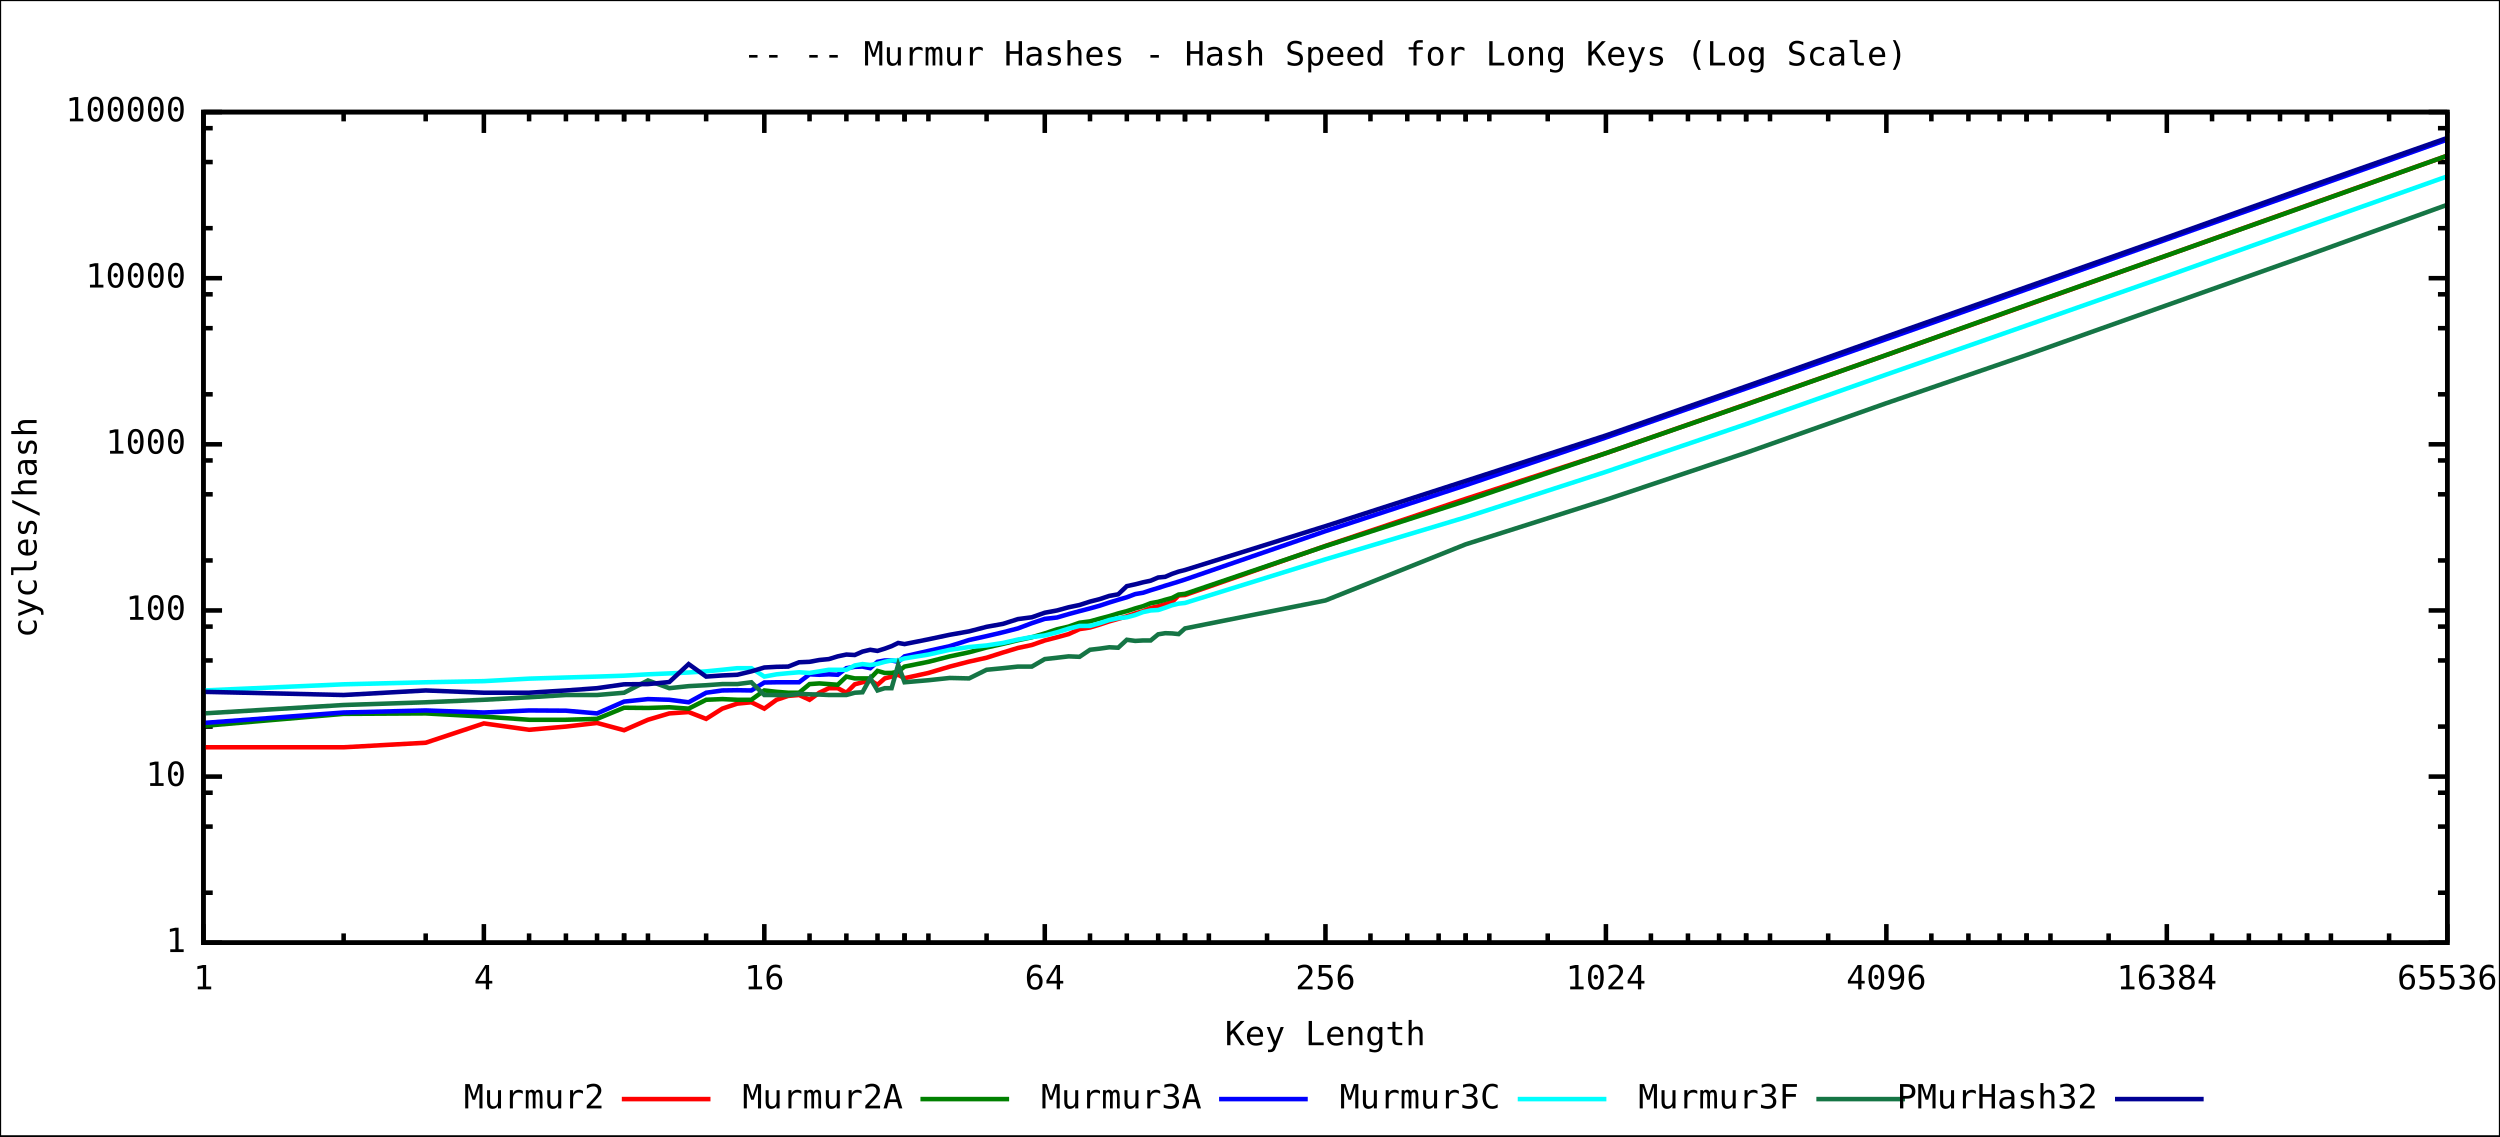
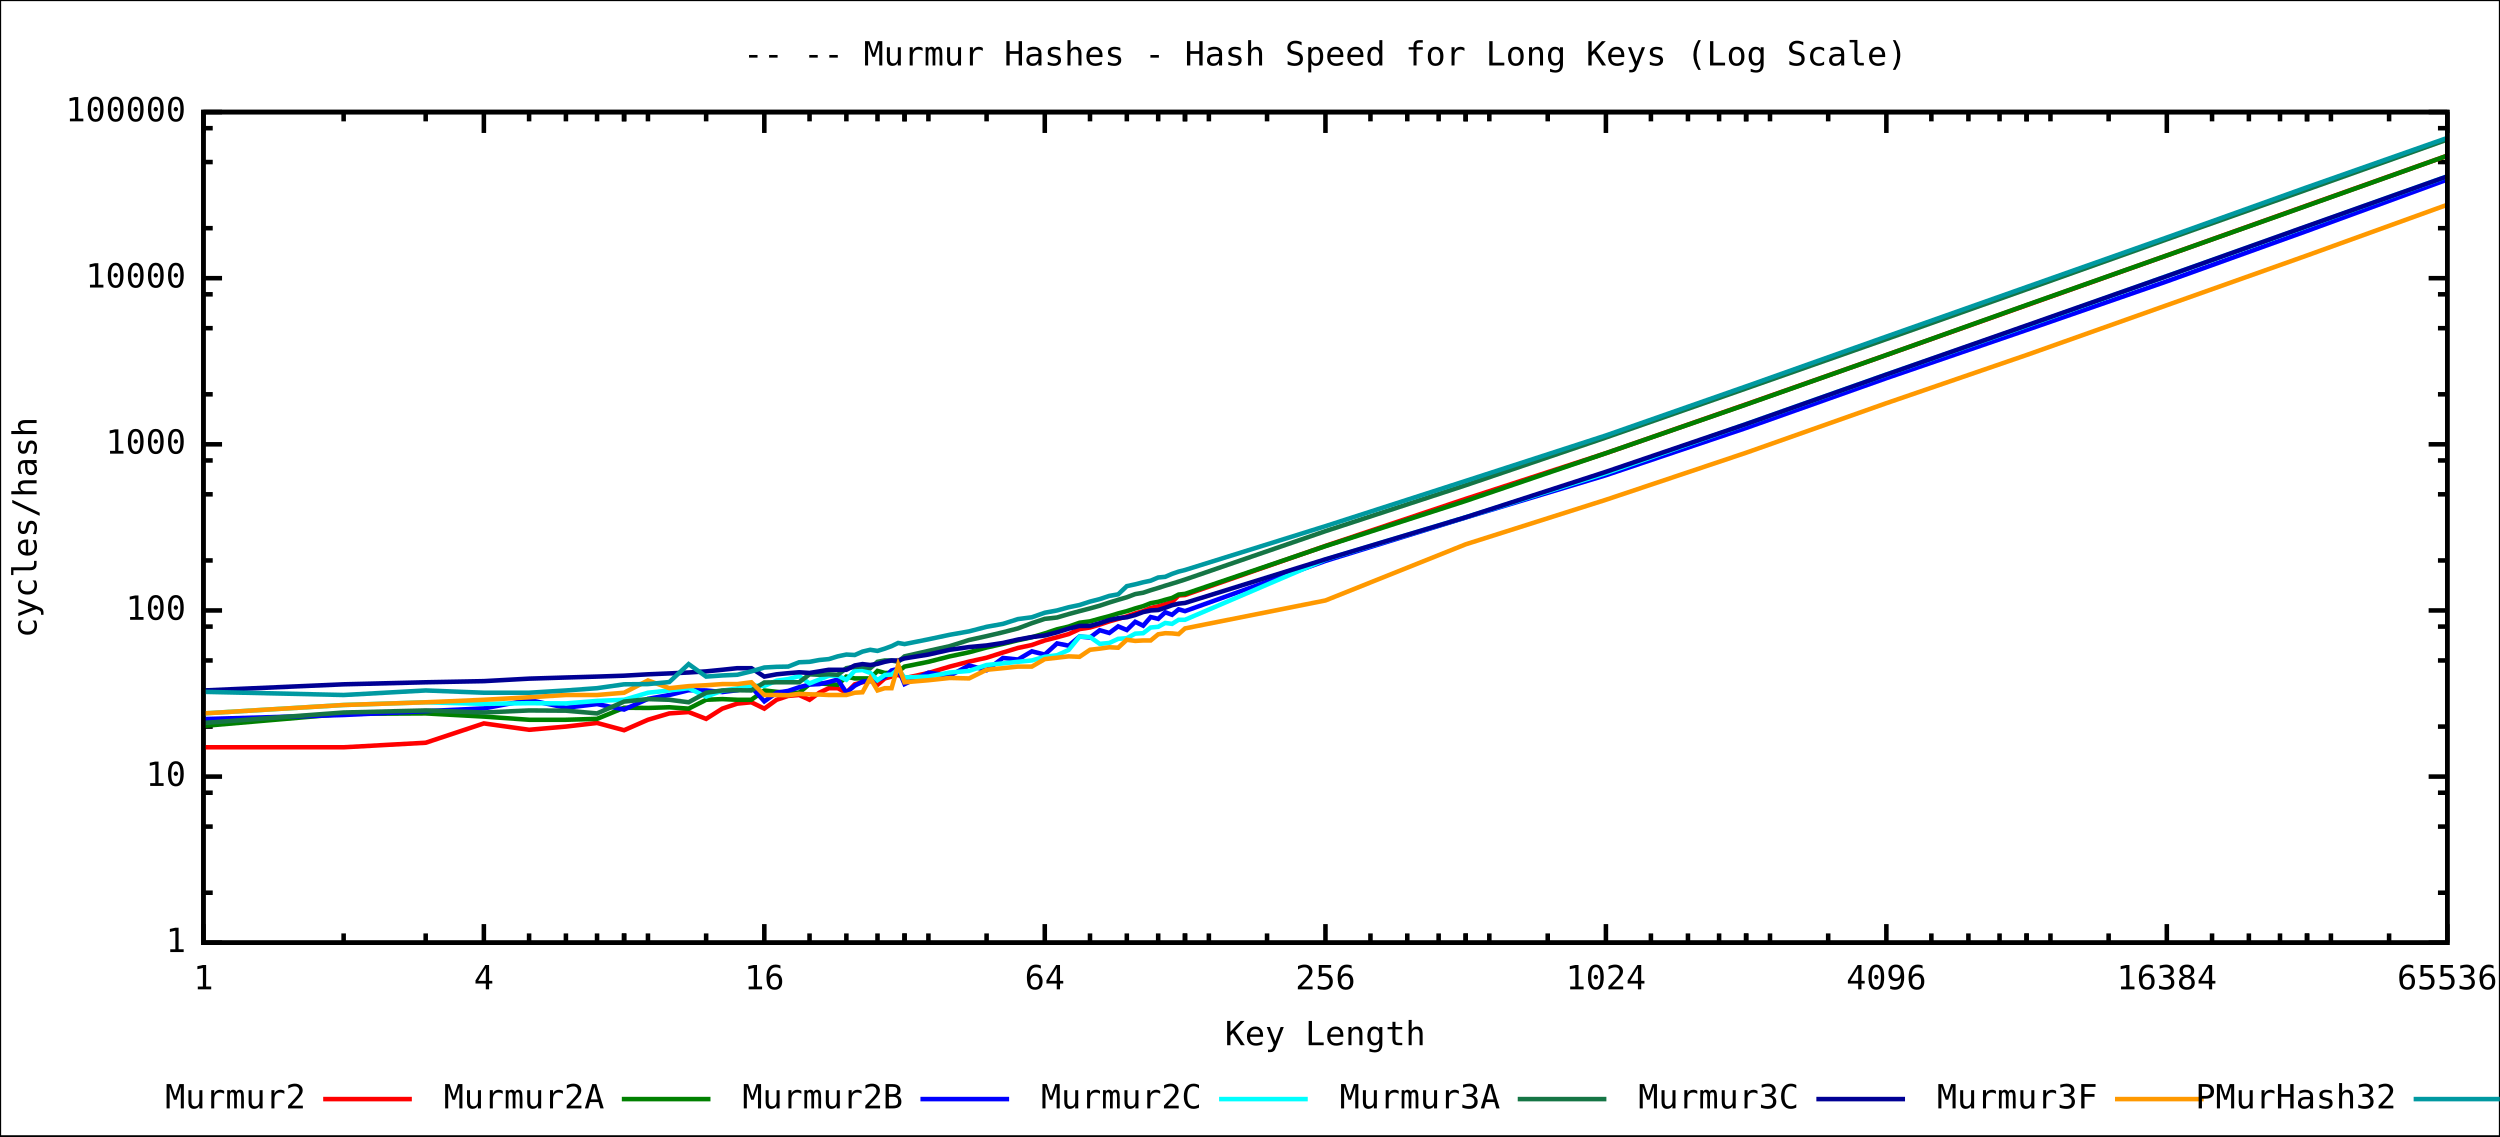
<svg xmlns="http://www.w3.org/2000/svg" xmlns:xlink="http://www.w3.org/1999/xlink" width="1100" height="500" viewBox="0 0 1100 500">
  <rect x="0" y="0" width="1100" height="500" fill="#ffffff" stroke="black" stroke-width="1" />
  <g id="gnuplot_canvas">
    <defs>
      <circle id="gpDot" r="0.5" stroke-width="0.5" />
      <path id="gpPt0" stroke-width="0.244" stroke="currentColor" d="M-1,0 h2 M0,-1 v2" />
      <path id="gpPt1" stroke-width="0.244" stroke="currentColor" d="M-1,-1 L1,1 M1,-1 L-1,1" />
      <path id="gpPt2" stroke-width="0.244" stroke="currentColor" d="M-1,0 L1,0 M0,-1 L0,1 M-1,-1 L1,1 M-1,1 L1,-1" />
      <rect id="gpPt3" stroke-width="0.244" stroke="currentColor" x="-1" y="-1" width="2" height="2" />
      <rect id="gpPt4" stroke-width="0.244" stroke="currentColor" fill="currentColor" x="-1" y="-1" width="2" height="2" />
      <circle id="gpPt5" stroke-width="0.244" stroke="currentColor" cx="0" cy="0" r="1" />
      <use xlink:href="#gpPt5" id="gpPt6" fill="currentColor" stroke="none" />
      <path id="gpPt7" stroke-width="0.244" stroke="currentColor" d="M0,-1.33 L-1.33,0.67 L1.33,0.67 z" />
      <use xlink:href="#gpPt7" id="gpPt8" fill="currentColor" stroke="none" />
      <use xlink:href="#gpPt7" id="gpPt9" stroke="currentColor" transform="rotate(180)" />
      <use xlink:href="#gpPt9" id="gpPt10" fill="currentColor" stroke="none" />
      <use xlink:href="#gpPt3" id="gpPt11" stroke="currentColor" transform="rotate(45)" />
      <use xlink:href="#gpPt11" id="gpPt12" fill="currentColor" stroke="none" />
    </defs>
    <g style="fill:none; color:white; stroke:black; stroke-width:2.00; stroke-linecap:butt; stroke-linejoin:miter">
</g>
    <g style="fill:none; color:black; stroke:currentColor; stroke-width:2.00; stroke-linecap:butt; stroke-linejoin:miter">
      <path stroke="black" d="M89.5,414.8 L97.7,414.8 M1076.8,414.8 L1068.6,414.8  h0.01" />
      <g transform="translate(81.8,418.9)" style="stroke:none; fill:black; font-family:mono; font-size:11.00pt; text-anchor:end">
        <text> 1</text>
      </g>
      <path stroke="black" d="M89.5,392.8 L93.6,392.8 M1076.8,392.8 L1072.7,392.8 M89.5,363.7 L93.6,363.7 M1076.8,363.7 L1072.7,363.7    M89.5,348.8 L93.6,348.8 M1076.8,348.8 L1072.7,348.8 M89.5,341.7 L97.7,341.7 M1076.8,341.7 L1068.6,341.7     h0.01" />
      <g transform="translate(81.8,345.8)" style="stroke:none; fill:black; font-family:mono; font-size:11.00pt; text-anchor:end">
        <text> 10</text>
      </g>
      <path stroke="black" d="M89.5,319.7 L93.6,319.7 M1076.8,319.7 L1072.7,319.7 M89.5,290.6 L93.6,290.6 M1076.8,290.6 L1072.7,290.6    M89.5,275.7 L93.6,275.7 M1076.8,275.7 L1072.7,275.7 M89.5,268.6 L97.7,268.6 M1076.8,268.6 L1068.6,268.6     h0.01" />
      <g transform="translate(81.8,272.7)" style="stroke:none; fill:black; font-family:mono; font-size:11.00pt; text-anchor:end">
        <text> 100</text>
      </g>
      <path stroke="black" d="M89.5,246.6 L93.6,246.6 M1076.8,246.6 L1072.7,246.6 M89.5,217.5 L93.6,217.5 M1076.8,217.5 L1072.7,217.5    M89.5,202.6 L93.6,202.6 M1076.8,202.6 L1072.7,202.6 M89.5,195.5 L97.7,195.5 M1076.8,195.5 L1068.6,195.5     h0.01" />
      <g transform="translate(81.8,199.6)" style="stroke:none; fill:black; font-family:mono; font-size:11.00pt; text-anchor:end">
        <text> 1000</text>
      </g>
      <path stroke="black" d="M89.5,173.5 L93.6,173.5 M1076.8,173.5 L1072.7,173.5 M89.5,144.4 L93.6,144.4 M1076.8,144.4 L1072.7,144.4    M89.5,129.5 L93.6,129.5 M1076.8,129.5 L1072.7,129.5 M89.5,122.4 L97.7,122.4 M1076.8,122.4 L1068.6,122.4     h0.01" />
      <g transform="translate(81.8,126.5)" style="stroke:none; fill:black; font-family:mono; font-size:11.00pt; text-anchor:end">
        <text> 10000</text>
      </g>
      <path stroke="black" d="M89.5,100.4 L93.6,100.4 M1076.8,100.4 L1072.7,100.4 M89.5,71.3 L93.6,71.3 M1076.8,71.3 L1072.7,71.3    M89.5,56.4 L93.6,56.4 M1076.8,56.4 L1072.7,56.4 M89.5,49.3 L97.7,49.3 M1076.8,49.3 L1068.6,49.3     h0.01" />
      <g transform="translate(81.8,53.4)" style="stroke:none; fill:black; font-family:mono; font-size:11.00pt; text-anchor:end">
        <text> 100000</text>
      </g>
      <path stroke="black" d="M89.5,414.8 L89.5,406.6 M89.5,49.3 L89.5,57.5  h0.01" />
      <g transform="translate(89.5,435.3)" style="stroke:none; fill:black; font-family:mono; font-size:11.00pt; text-anchor:middle">
        <text> 1</text>
      </g>
      <path stroke="black" d="M151.2,414.8 L151.2,410.7 M151.2,49.3 L151.2,53.4 M187.3,414.8 L187.3,410.7 M187.3,49.3 L187.3,53.4    M212.9,414.8 L212.9,410.7 M212.9,49.3 L212.9,53.4 M232.8,414.8 L232.8,410.7 M232.8,49.3 L232.8,53.4    M249.0,414.8 L249.0,410.7 M249.0,49.3 L249.0,53.4 M262.7,414.8 L262.7,410.7 M262.7,49.3 L262.7,53.4    M274.6,414.8 L274.6,410.7 M274.6,49.3 L274.6,53.4 M285.1,414.8 L285.1,410.7 M285.1,49.3 L285.1,53.4    M212.9,414.8 L212.9,406.6 M212.9,49.3 L212.9,57.5  h0.01" />
      <g transform="translate(212.9,435.3)" style="stroke:none; fill:black; font-family:mono; font-size:11.00pt; text-anchor:middle">
        <text> 4</text>
      </g>
      <path stroke="black" d="M274.6,414.8 L274.6,410.7 M274.6,49.3 L274.6,53.4 M310.7,414.8 L310.7,410.7 M310.7,49.3 L310.7,53.4    M336.3,414.8 L336.3,410.7 M336.3,49.3 L336.3,53.4 M356.2,414.8 L356.2,410.7 M356.2,49.3 L356.2,53.4    M372.4,414.8 L372.4,410.7 M372.4,49.3 L372.4,53.4 M386.1,414.8 L386.1,410.7 M386.1,49.3 L386.1,53.4    M398.0,414.8 L398.0,410.7 M398.0,49.3 L398.0,53.4 M408.5,414.8 L408.5,410.7 M408.5,49.3 L408.5,53.4    M336.3,414.8 L336.3,406.6 M336.3,49.3 L336.3,57.5  h0.01" />
      <g transform="translate(336.3,435.3)" style="stroke:none; fill:black; font-family:mono; font-size:11.00pt; text-anchor:middle">
        <text> 16</text>
      </g>
      <path stroke="black" d="M398.0,414.8 L398.0,410.7 M398.0,49.3 L398.0,53.4 M434.1,414.8 L434.1,410.7 M434.1,49.3 L434.1,53.4    M459.7,414.8 L459.7,410.7 M459.7,49.3 L459.7,53.4 M479.6,414.8 L479.6,410.7 M479.6,49.3 L479.6,53.4    M495.8,414.8 L495.8,410.7 M495.8,49.3 L495.8,53.4 M509.6,414.8 L509.6,410.7 M509.6,49.3 L509.6,53.4    M521.4,414.8 L521.4,410.7 M521.4,49.3 L521.4,53.4 M531.9,414.8 L531.9,410.7 M531.9,49.3 L531.9,53.4    M459.7,414.8 L459.7,406.6 M459.7,49.3 L459.7,57.5  h0.01" />
      <g transform="translate(459.7,435.3)" style="stroke:none; fill:black; font-family:mono; font-size:11.00pt; text-anchor:middle">
        <text> 64</text>
      </g>
      <path stroke="black" d="M521.4,414.8 L521.4,410.7 M521.4,49.3 L521.4,53.4 M557.5,414.8 L557.5,410.7 M557.5,49.3 L557.5,53.4    M583.2,414.8 L583.2,410.7 M583.2,49.3 L583.2,53.4 M603.0,414.8 L603.0,410.7 M603.0,49.3 L603.0,53.4    M619.2,414.8 L619.2,410.7 M619.2,49.3 L619.2,53.4 M633.0,414.8 L633.0,410.7 M633.0,49.3 L633.0,53.4    M644.9,414.8 L644.9,410.7 M644.9,49.3 L644.9,53.4 M655.3,414.8 L655.3,410.7 M655.3,49.3 L655.3,53.4    M583.2,414.8 L583.2,406.6 M583.2,49.3 L583.2,57.5  h0.01" />
      <g transform="translate(583.2,435.3)" style="stroke:none; fill:black; font-family:mono; font-size:11.00pt; text-anchor:middle">
        <text> 256</text>
      </g>
      <path stroke="black" d="M644.9,414.8 L644.9,410.7 M644.9,49.3 L644.9,53.4 M681.0,414.8 L681.0,410.7 M681.0,49.3 L681.0,53.4    M706.6,414.8 L706.6,410.7 M706.6,49.3 L706.6,53.4 M726.4,414.8 L726.4,410.7 M726.4,49.3 L726.4,53.4    M742.7,414.8 L742.7,410.7 M742.7,49.3 L742.7,53.4 M756.4,414.8 L756.4,410.7 M756.4,49.3 L756.4,53.4    M768.3,414.8 L768.3,410.7 M768.3,49.3 L768.3,53.4 M778.8,414.8 L778.8,410.7 M778.8,49.3 L778.8,53.4    M706.6,414.8 L706.6,406.6 M706.6,49.3 L706.6,57.5  h0.01" />
      <g transform="translate(706.6,435.3)" style="stroke:none; fill:black; font-family:mono; font-size:11.00pt; text-anchor:middle">
        <text> 1024</text>
      </g>
      <path stroke="black" d="M768.3,414.8 L768.3,410.7 M768.3,49.3 L768.3,53.4 M804.4,414.8 L804.4,410.7 M804.4,49.3 L804.4,53.4    M830.0,414.8 L830.0,410.7 M830.0,49.3 L830.0,53.4 M849.8,414.8 L849.8,410.7 M849.8,49.3 L849.8,53.4    M866.1,414.8 L866.1,410.7 M866.1,49.3 L866.1,53.4 M879.8,414.8 L879.8,410.7 M879.8,49.3 L879.8,53.4    M891.7,414.8 L891.7,410.7 M891.7,49.3 L891.7,53.4 M902.2,414.8 L902.2,410.7 M902.2,49.3 L902.2,53.4    M830.0,414.8 L830.0,406.6 M830.0,49.3 L830.0,57.5  h0.01" />
      <g transform="translate(830.0,435.3)" style="stroke:none; fill:black; font-family:mono; font-size:11.00pt; text-anchor:middle">
        <text> 4096</text>
      </g>
      <path stroke="black" d="M891.7,414.8 L891.7,410.7 M891.7,49.3 L891.7,53.4 M927.8,414.8 L927.8,410.7 M927.8,49.3 L927.8,53.4    M953.4,414.8 L953.4,410.7 M953.4,49.3 L953.4,53.4 M973.3,414.8 L973.3,410.7 M973.3,49.3 L973.3,53.4    M989.5,414.8 L989.5,410.7 M989.5,49.3 L989.5,53.4 M1003.2,414.8 L1003.2,410.7 M1003.2,49.3 L1003.2,53.4    M1015.1,414.8 L1015.1,410.7 M1015.1,49.3 L1015.1,53.4 M1025.6,414.8 L1025.6,410.7 M1025.6,49.3 L1025.6,53.4    M953.4,414.8 L953.4,406.6 M953.4,49.3 L953.4,57.5  h0.01" />
      <g transform="translate(953.4,435.3)" style="stroke:none; fill:black; font-family:mono; font-size:11.00pt; text-anchor:middle">
        <text> 16384</text>
      </g>
      <path stroke="black" d="M1015.1,414.8 L1015.1,410.7 M1015.1,49.3 L1015.1,53.4 M1051.2,414.8 L1051.2,410.7 M1051.2,49.3 L1051.2,53.4    M1076.8,414.8 L1076.8,410.7 M1076.8,49.3 L1076.8,53.4 M1076.8,414.8 L1076.8,406.6 M1076.8,49.3 L1076.8,57.5     h0.01" />
      <g transform="translate(1076.8,435.3)" style="stroke:none; fill:black; font-family:mono; font-size:11.00pt; text-anchor:middle">
        <text> 65536</text>
      </g>
      <path stroke="black" d="M89.5,49.3 L89.5,414.8 L1076.8,414.8 L1076.8,49.3 L89.5,49.3 Z  h0.01" />
      <g transform="translate(16.1,232.1) rotate(270)" style="stroke:none; fill:black; font-family:mono; font-size:11.00pt; text-anchor:middle">
        <text>cycles/hash</text>
      </g>
      <g transform="translate(583.1,459.9)" style="stroke:none; fill:black; font-family:mono; font-size:11.00pt; text-anchor:middle">
        <text>Key Length</text>
      </g>
      <g transform="translate(583.1,28.8)" style="stroke:none; fill:black; font-family:mono; font-size:11.00pt; text-anchor:middle">
        <text>
          <a href="Murmur_Hashes.short.svg">--</a>
          <a href="Murmur_Hashes.medium.svg">--</a> Murmur Hashes - Hash Speed for Long Keys (Log Scale)</text>
      </g>
    </g>
    <g id="Murmur2">
      <g style="fill:none; color:red; stroke:currentColor; stroke-width:2.00; stroke-linecap:butt; stroke-linejoin:miter">
        <g visibility="visible">
-           <g transform="translate(265.9,487.7)" style="stroke:none; fill:black; font-family:mono; font-size:11.00pt; text-anchor:end">
+           <g transform="translate(134.5,487.7)" style="stroke:none; fill:black; font-family:mono; font-size:11.00pt; text-anchor:end">
            <text>Murmur2</text>
          </g>
-           <path d="M273.6,483.6 L312.6,483.6  h0.01" />
+           <path d="M142.2,483.6 L181.2,483.6  h0.01" />
        </g>
        <path d="M89.5,328.8 L151.2,328.8 L187.3,326.8 L212.9,318.3 L232.8,321.1 L249.0,319.7 L262.7,318.1 L274.6,321.3    L285.1,316.7 L294.5,313.9 L303.0,313.3 L310.7,316.3 L317.8,311.8 L324.4,309.6 L330.6,309.0 L336.3,311.8    L341.7,307.9 L346.8,306.2 L351.6,305.8 L356.2,307.9 L360.5,304.8 L364.7,302.8 L368.6,302.8 L372.4,304.8    L376.1,301.1 L379.5,300.2 L382.9,299.3 L386.1,301.3 L389.3,298.5 L392.3,297.7 L395.2,296.9 L398.0,298.4    L408.5,296.1 L417.9,293.3 L426.4,291.1 L434.1,289.4 L441.3,287.1 L447.9,285.1 L454.0,283.8 L459.7,281.8    L465.1,280.4 L470.2,279.0 L475.0,276.8 L479.6,276.1 L483.9,274.8 L488.1,273.4 L492.0,272.3 L495.8,271.2    L499.5,269.9 L503.0,268.9 L506.3,267.5 L509.6,266.8 L512.7,265.8 L515.7,264.9 L518.6,262.0 L521.4,261.8    L583.2,240.2 L644.9,219.5 L706.6,199.4 L768.3,177.9 L830.0,156.2 L891.7,134.3 L953.4,112.4 L1015.1,90.4    L1076.8,68.5  h0.01" />
      </g>
    </g>
    <g id="Murmur2A">
      <g style="fill:none; color:green; stroke:currentColor; stroke-width:2.00; stroke-linecap:butt; stroke-linejoin:miter">
        <g visibility="visible">
-           <g transform="translate(397.3,487.7)" style="stroke:none; fill:black; font-family:mono; font-size:11.00pt; text-anchor:end">
+           <g transform="translate(265.9,487.7)" style="stroke:none; fill:black; font-family:mono; font-size:11.00pt; text-anchor:end">
            <text>Murmur2A</text>
          </g>
-           <path d="M405.0,483.6 L444.0,483.6  h0.01" />
+           <path d="M273.6,483.6 L312.6,483.6  h0.01" />
        </g>
        <path d="M89.5,319.4 L151.2,314.1 L187.3,313.9 L212.9,315.3 L232.8,316.7 L249.0,316.7 L262.7,316.3 L274.6,311.4    L285.1,311.5 L294.5,311.2 L303.0,311.8 L310.7,307.9 L317.8,307.6 L324.4,307.9 L330.6,307.9 L336.3,303.8    L341.7,304.4 L346.8,304.8 L351.6,304.8 L356.2,301.0 L360.5,300.7 L364.7,301.0 L368.6,301.3 L372.4,297.7    L376.1,298.5 L379.5,298.5 L382.9,298.5 L386.1,295.2 L389.3,296.1 L392.3,296.1 L395.2,295.5 L398.0,293.3    L408.5,291.2 L417.9,288.8 L426.4,287.0 L434.1,284.9 L441.3,283.3 L447.9,281.7 L454.0,280.4 L459.7,278.7    L465.1,276.9 L470.2,275.7 L475.0,274.0 L479.6,273.4 L483.9,272.2 L488.1,271.1 L492.0,269.9 L495.8,268.9    L499.5,267.7 L503.0,266.7 L506.3,265.4 L509.6,264.8 L512.7,263.9 L515.7,263.1 L518.6,261.6 L521.4,261.3    L583.2,240.3 L644.9,220.4 L706.6,199.4 L768.3,178.0 L830.0,156.2 L891.7,134.2 L953.4,112.4 L1015.1,90.5    L1076.8,68.5  h0.01" />
      </g>
    </g>
-     <g id="Murmur3A">
+     <g id="Murmur2B">
      <g style="fill:none; color:blue; stroke:currentColor; stroke-width:2.00; stroke-linecap:butt; stroke-linejoin:miter">
        <g visibility="visible">
+           <g transform="translate(397.3,487.7)" style="stroke:none; fill:black; font-family:mono; font-size:11.00pt; text-anchor:end">
+             <text>Murmur2B</text>
+           </g>
+           <path d="M405.0,483.6 L444.0,483.6  h0.01" />
+         </g>
+         <path d="M89.5,316.4 L151.2,314.6 L187.3,312.9 L212.9,311.7 L232.8,308.0 L249.0,311.4 L262.7,309.8 L274.6,312.2    L285.1,307.5 L294.5,305.8 L303.0,303.7 L310.7,303.8 L317.8,304.5 L324.4,303.7 L330.6,302.3 L336.3,308.6    L341.7,304.8 L346.8,304.0 L351.6,302.4 L356.2,301.2 L360.5,301.0 L364.7,300.1 L368.6,299.0 L372.4,304.7    L376.1,301.7 L379.5,299.9 L382.9,299.7 L386.1,299.2 L389.3,297.9 L392.3,295.0 L395.2,294.3 L398.0,301.0    L408.5,296.0 L417.9,297.3 L426.4,292.8 L434.1,294.9 L441.3,289.5 L447.9,290.2 L454.0,286.6 L459.7,288.0    L465.1,283.1 L470.2,284.1 L475.0,280.1 L479.6,280.5 L483.9,277.3 L488.1,278.5 L492.0,275.6 L495.8,277.2    L499.5,273.6 L503.0,275.3 L506.3,271.5 L509.6,272.3 L512.7,269.4 L515.7,270.5 L518.6,268.1 L521.4,268.9    L583.2,246.8 L644.9,227.7 L706.6,209.1 L768.3,188.3 L830.0,166.4 L891.7,145.2 L953.4,123.8 L1015.1,101.6    L1076.8,79.0  h0.01" />
+       </g>
+     </g>
+     <g id="Murmur2C">
+       <g style="fill:none; color:cyan; stroke:currentColor; stroke-width:2.00; stroke-linecap:butt; stroke-linejoin:miter">
+         <g visibility="visible">
          <g transform="translate(528.7,487.7)" style="stroke:none; fill:black; font-family:mono; font-size:11.00pt; text-anchor:end">
+             <text>Murmur2C</text>
+           </g>
+           <path d="M536.4,483.6 L575.4,483.6  h0.01" />
+         </g>
+         <path d="M89.5,313.9 L151.2,310.2 L187.3,309.0 L212.9,309.7 L232.8,309.4 L249.0,309.5 L262.7,308.4 L274.6,307.9    L285.1,304.8 L294.5,303.8 L303.0,302.8 L310.7,306.5 L317.8,303.9 L324.4,302.9 L330.6,301.7 L336.3,301.8    L341.7,299.5 L346.8,298.8 L351.6,297.5 L356.2,300.7 L360.5,299.0 L364.7,297.3 L368.6,297.3 L372.4,299.1    L376.1,295.1 L379.5,294.8 L382.9,296.1 L386.1,299.3 L389.3,297.0 L392.3,296.8 L395.2,294.5 L398.0,298.1    L408.5,297.7 L417.9,295.9 L426.4,295.2 L434.1,292.6 L441.3,291.9 L447.9,291.2 L454.0,290.6 L459.7,289.0    L465.1,288.3 L470.2,286.0 L475.0,280.1 L479.6,280.3 L483.9,283.3 L488.1,282.9 L492.0,281.1 L495.8,280.8    L499.5,278.8 L503.0,278.6 L506.3,276.1 L509.6,275.8 L512.7,274.1 L515.7,274.5 L518.6,272.7 L521.4,272.7    L583.2,246.2 L644.9,227.6 L706.6,208.2 L768.3,186.6 L830.0,164.8 L891.7,143.4 L953.4,121.5 L1015.1,99.6    L1076.8,77.6  h0.01" />
+       </g>
+     </g>
+     <g id="Murmur3A">
+       <g style="fill:none; color:#157545; stroke:currentColor; stroke-width:2.00; stroke-linecap:butt; stroke-linejoin:miter">
+         <g visibility="visible">
+           <g transform="translate(660.1,487.7)" style="stroke:none; fill:black; font-family:mono; font-size:11.00pt; text-anchor:end">
            <text>Murmur3A</text>
          </g>
-           <path d="M536.4,483.6 L575.4,483.6  h0.01" />
+           <path d="M667.8,483.6 L706.8,483.6  h0.01" />
        </g>
        <path d="M89.5,318.1 L151.2,313.5 L187.3,312.6 L212.9,313.5 L232.8,312.6 L249.0,312.7 L262.7,313.9 L274.6,308.7    L285.1,307.6 L294.5,307.9 L303.0,309.0 L310.7,304.8 L317.8,303.8 L324.4,303.7 L330.6,303.8 L336.3,300.3    L341.7,300.2 L346.8,300.2 L351.6,300.2 L356.2,296.7 L360.5,296.9 L364.7,296.7 L368.6,296.9 L372.4,294.0    L376.1,293.4 L379.5,293.3 L382.9,294.0 L386.1,291.2 L389.3,290.6 L392.3,290.6 L395.2,291.2 L398.0,288.8    L408.5,286.4 L417.9,284.3 L426.4,281.6 L434.1,279.9 L441.3,278.2 L447.9,276.5 L454.0,274.2 L459.7,272.3    L465.1,271.7 L470.2,270.2 L475.0,268.9 L479.6,267.7 L483.9,266.5 L488.1,265.1 L492.0,263.9 L495.8,262.8    L499.5,261.4 L503.0,260.8 L506.3,259.7 L509.6,258.7 L512.7,257.7 L515.7,256.8 L518.6,255.9 L521.4,255.0    L583.2,233.7 L644.9,213.5 L706.6,192.5 L768.3,170.9 L830.0,149.2 L891.7,127.3 L953.4,105.3 L1015.1,83.4    L1076.8,61.4  h0.01" />
      </g>
    </g>
    <g id="Murmur3C">
-       <g style="fill:none; color:cyan; stroke:currentColor; stroke-width:2.00; stroke-linecap:butt; stroke-linejoin:miter">
+       <g style="fill:none; color:#000094; stroke:currentColor; stroke-width:2.00; stroke-linecap:butt; stroke-linejoin:miter">
        <g visibility="visible">
-           <g transform="translate(660.1,487.7)" style="stroke:none; fill:black; font-family:mono; font-size:11.00pt; text-anchor:end">
+           <g transform="translate(791.5,487.7)" style="stroke:none; fill:black; font-family:mono; font-size:11.00pt; text-anchor:end">
            <text>Murmur3C</text>
          </g>
-           <path d="M667.8,483.6 L706.8,483.6  h0.01" />
+           <path d="M799.2,483.6 L838.2,483.6  h0.01" />
        </g>
        <path d="M89.5,303.8 L151.2,301.1 L187.3,300.2 L212.9,299.7 L232.8,298.6 L249.0,298.1 L262.7,297.7 L274.6,297.3    L285.1,296.7 L294.5,296.3 L303.0,295.9 L310.7,295.4 L317.8,294.7 L324.4,294.0 L330.6,294.0 L336.3,297.7    L341.7,296.7 L346.8,296.2 L351.6,295.8 L356.2,296.1 L360.5,295.4 L364.7,294.7 L368.6,294.7 L372.4,294.7    L376.1,292.8 L379.5,292.2 L382.9,292.6 L386.1,292.1 L389.3,291.2 L392.3,290.6 L395.2,290.6 L398.0,289.7    L408.5,288.0 L417.9,285.9 L426.4,284.7 L434.1,284.0 L441.3,282.9 L447.9,281.4 L454.0,280.3 L459.7,279.6    L465.1,278.2 L470.2,276.6 L475.0,275.4 L479.6,275.4 L483.9,274.2 L488.1,272.8 L492.0,272.0 L495.8,271.6    L499.5,270.6 L503.0,269.3 L506.3,268.6 L509.6,268.4 L512.7,267.4 L515.7,266.3 L518.6,265.6 L521.4,265.3    L583.2,246.1 L644.9,227.6 L706.6,207.6 L768.3,186.6 L830.0,164.8 L891.7,143.2 L953.4,121.5 L1015.1,99.5    L1076.8,77.6  h0.01" />
      </g>
    </g>
    <g id="Murmur3F">
-       <g style="fill:none; color:#157545; stroke:currentColor; stroke-width:2.00; stroke-linecap:butt; stroke-linejoin:miter">
+       <g style="fill:none; color:#FF9900; stroke:currentColor; stroke-width:2.00; stroke-linecap:butt; stroke-linejoin:miter">
        <g visibility="visible">
-           <g transform="translate(791.5,487.7)" style="stroke:none; fill:black; font-family:mono; font-size:11.00pt; text-anchor:end">
+           <g transform="translate(922.9,487.7)" style="stroke:none; fill:black; font-family:mono; font-size:11.00pt; text-anchor:end">
            <text>Murmur3F</text>
          </g>
-           <path d="M799.2,483.6 L838.2,483.6  h0.01" />
+           <path d="M930.6,483.6 L969.6,483.6  h0.01" />
        </g>
        <path d="M89.5,313.9 L151.2,310.2 L187.3,309.0 L212.9,307.9 L232.8,306.8 L249.0,305.8 L262.7,305.8 L274.6,304.8    L285.1,299.4 L294.5,302.8 L303.0,301.9 L310.7,301.5 L317.8,301.0 L324.4,301.0 L330.6,300.2 L336.3,305.8    L341.7,305.8 L346.8,305.9 L351.6,305.3 L356.2,305.5 L360.5,305.6 L364.7,305.8 L368.6,305.8 L372.4,305.8    L376.1,304.8 L379.5,304.6 L382.9,298.4 L386.1,303.8 L389.3,302.8 L392.3,302.8 L395.2,292.5 L398.0,300.2    L408.5,299.3 L417.9,298.3 L426.4,298.5 L434.1,294.7 L441.3,294.0 L447.9,293.3 L454.0,293.3 L459.7,290.0    L465.1,289.4 L470.2,288.8 L475.0,289.0 L479.6,285.9 L483.9,285.4 L488.1,284.8 L492.0,285.0 L495.8,281.5    L499.5,282.0 L503.0,281.8 L506.3,281.8 L509.6,279.1 L512.7,278.6 L515.7,278.7 L518.6,279.0 L521.4,276.5    L583.2,264.2 L644.9,239.5 L706.6,219.9 L768.3,199.2 L830.0,177.4 L891.7,156.2 L953.4,134.3 L1015.1,112.4    L1076.8,90.1  h0.01" />
      </g>
    </g>
    <g id="PMurHash32">
-       <g style="fill:none; color:#000094; stroke:currentColor; stroke-width:2.00; stroke-linecap:butt; stroke-linejoin:miter">
+       <g style="fill:none; color:#0099A1; stroke:currentColor; stroke-width:2.00; stroke-linecap:butt; stroke-linejoin:miter">
        <g visibility="visible">
-           <g transform="translate(922.9,487.7)" style="stroke:none; fill:black; font-family:mono; font-size:11.00pt; text-anchor:end">
+           <g transform="translate(1054.3,487.7)" style="stroke:none; fill:black; font-family:mono; font-size:11.00pt; text-anchor:end">
            <text>PMurHash32</text>
          </g>
-           <path d="M930.6,483.6 L969.6,483.6  h0.01" />
+           <path d="M1062.0,483.6 L1099.9,483.6  h0.01" />
        </g>
        <path d="M89.5,304.4 L151.2,305.8 L187.3,303.8 L212.9,304.8 L232.8,304.8 L249.0,303.8 L262.7,302.8 L274.6,301.1    L285.1,301.0 L294.5,300.1 L303.0,292.2 L310.7,297.7 L317.8,297.2 L324.4,296.9 L330.6,295.4 L336.3,293.7    L341.7,293.4 L346.8,293.3 L351.6,291.4 L356.2,291.2 L360.5,290.4 L364.7,290.0 L368.6,288.8 L372.4,288.0    L376.1,288.2 L379.5,286.7 L382.9,285.9 L386.1,286.4 L389.3,285.4 L392.3,284.3 L395.2,282.9 L398.0,283.4    L408.5,281.3 L417.9,279.3 L426.4,277.8 L434.1,275.8 L441.3,274.5 L447.9,272.4 L454.0,271.6 L459.7,269.6    L465.1,268.6 L470.2,267.2 L475.0,266.2 L479.6,264.7 L483.9,263.6 L488.1,262.2 L492.0,261.5 L495.8,257.9    L499.5,257.1 L503.0,256.2 L506.3,255.5 L509.6,254.1 L512.7,253.8 L515.7,252.5 L518.6,251.5 L521.4,250.8    L583.2,231.5 L644.9,211.6 L706.6,191.6 L768.3,170.0 L830.0,148.1 L891.7,126.3 L953.4,104.5 L1015.1,82.4    L1076.8,60.7  h0.01" />
      </g>
    </g>
    <g style="fill:none; color:black; stroke:currentColor; stroke-width:2.00; stroke-linecap:butt; stroke-linejoin:miter">
      <path stroke="black" d="M89.5,49.3 L89.5,414.8 L1076.8,414.8 L1076.8,49.3 L89.5,49.3 Z  h0.01" />
    </g>
  </g>
  <text id="coord_text" text-anchor="start" pointer-events="none" font-size="12" font-family="Arial" visibility="hidden"> </text>
</svg>
